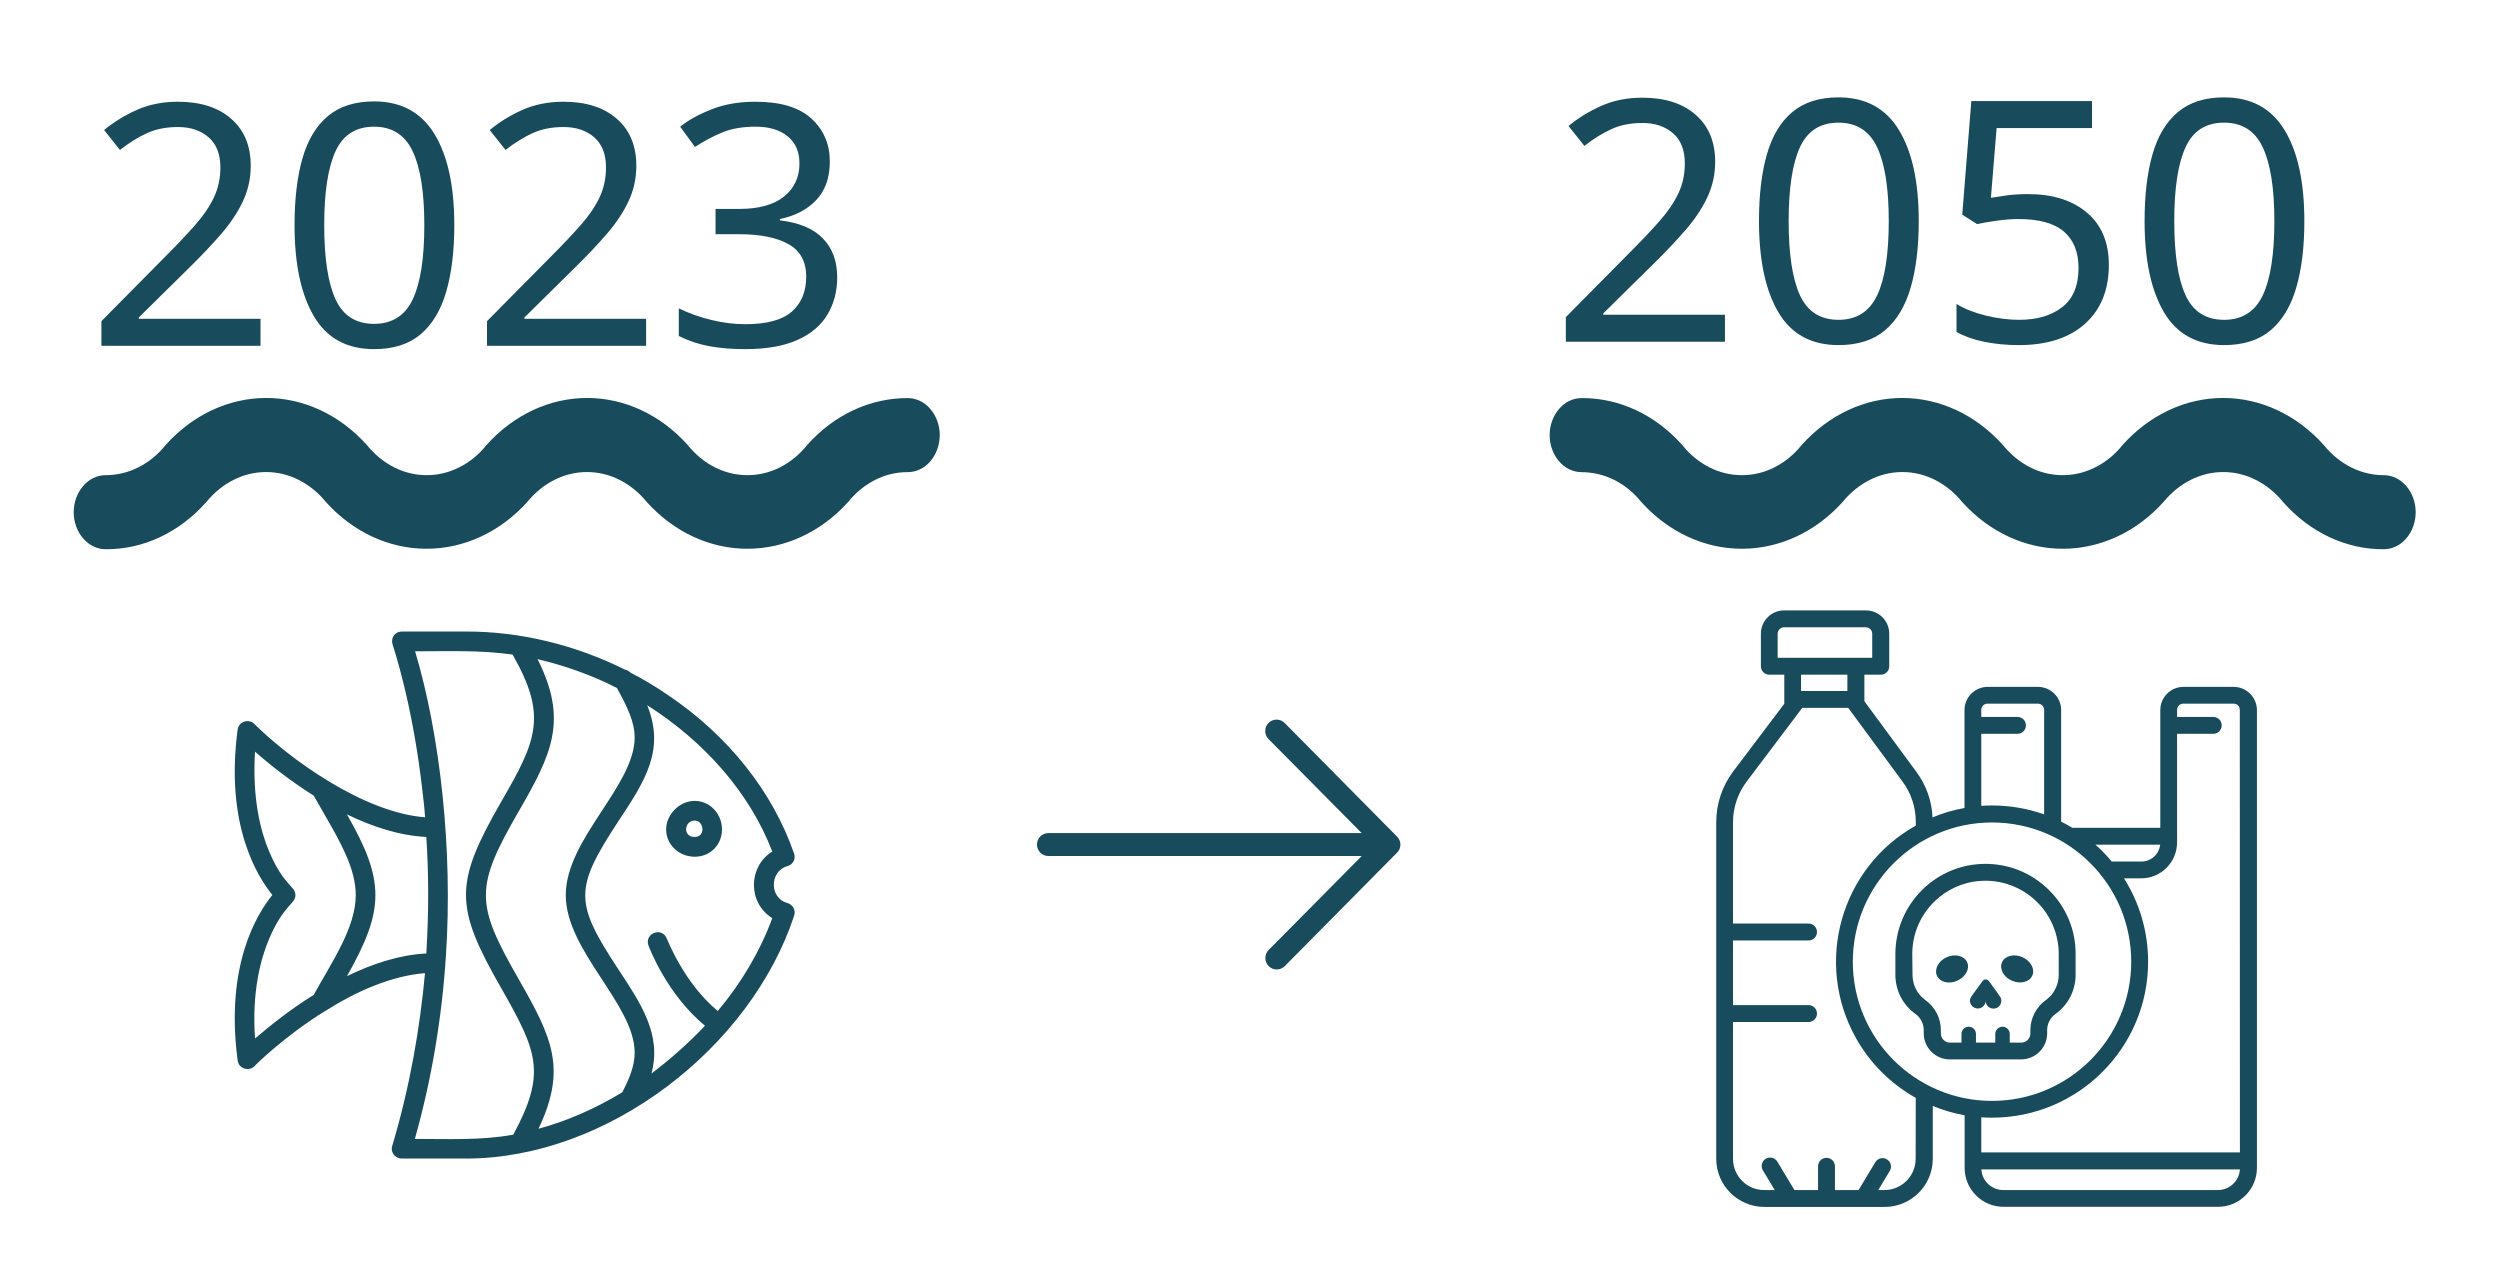
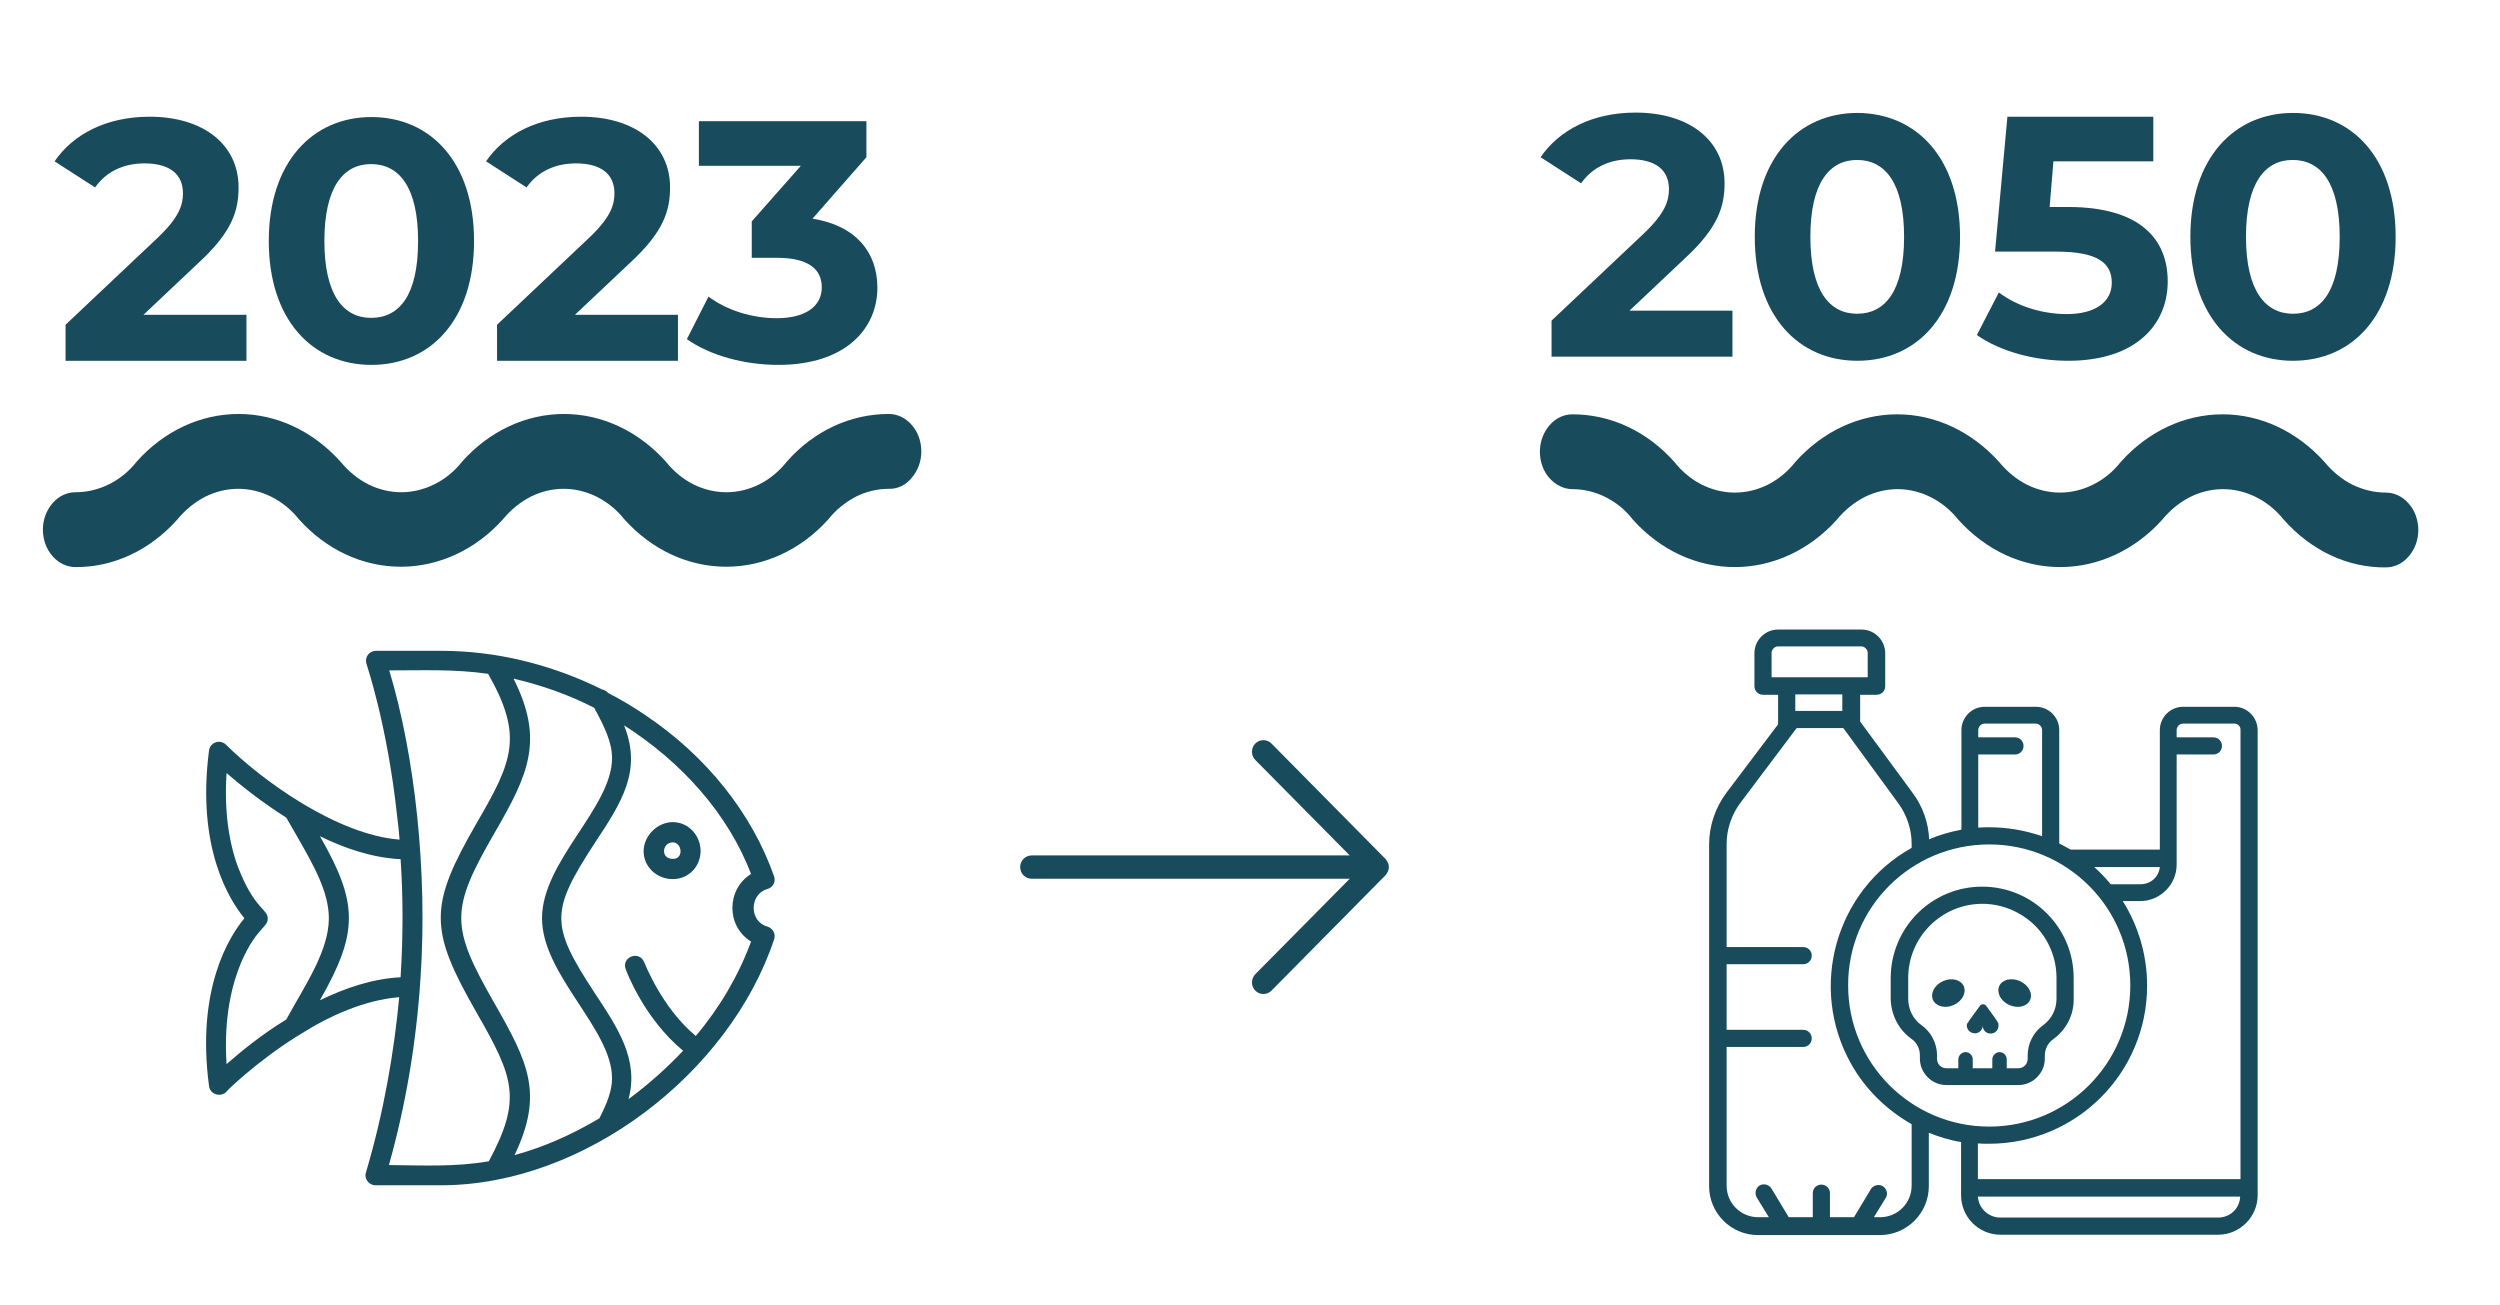
- <svg xmlns="http://www.w3.org/2000/svg" version="1.1" id="Layer_1" x="0px" y="0px" viewBox="0 0 2072.4 1061.3" style="enable-background:new 0 0 2072.4 1061.3;" xml:space="preserve">
+ <svg xmlns="http://www.w3.org/2000/svg" version="1.1" id="Layer_1" x="0px" y="0px" viewBox="0 0 728.3 380" style="enable-background:new 0 0 728.3 380;" xml:space="preserve">
  <style type="text/css">
	.st0{fill:#184B5C;}
	.st1{fill-rule:evenodd;clip-rule:evenodd;fill:#184B5C;}
- 	.st2{font-family:'Montserrat-Bold';}
- 	.st3{font-size:279.413px;}
+ 	.st2{enable-background:new    ;}
</style>
  <g id="toxic_from_plastic">
-     <path class="st0" d="M1851.7,569.4h-41.7c-10.6,0-19.2,8.6-19.2,19.2v97.6h-72.9c-3-1.8-6.1-3.5-9.3-5.1v-92.5   c0-10.6-8.6-19.2-19.2-19.2h-41.7c-10.6,0-19.2,8.6-19.2,19.2v81.2c-9.1,1.6-18,4.2-26.5,7.8c-0.6-13.7-5.3-26.9-13.5-37.9   l-43-58.4v-22h13.6c3.9,0,7-3.1,7-7v-27c0-10.7-8.7-19.3-19.3-19.3h-67.8c-10.7,0-19.3,8.7-19.3,19.3v27c0,3.9,3.1,7,7,7h12.4v24.1   l-42.3,56c-9.1,12.1-14.1,26.8-14.1,42v279.2c0,22,17.9,39.9,39.9,39.9h99.7c22,0,39.9-17.9,39.9-39.9v-43.8   c8.5,3.5,17.3,6.1,26.4,7.7v43.6c0,17.8,14.4,32.3,32.2,32.3h177.9c17.8,0,32.2-14.5,32.2-32.3V588.6   C1870.8,578,1862.2,569.4,1851.7,569.4z M1790.7,700.2c-0.9,8-7.6,14-15.6,14h-24.5c-4.2-5-8.7-9.7-13.6-14H1790.7z M1651.3,681.8   c63.7,0,115.4,51.7,115.4,115.4s-51.7,115.4-115.4,115.4c-63.7,0-115.4-51.7-115.4-115.4C1536,733.5,1587.6,681.8,1651.3,681.8z    M1642.4,608.3h30c3.9,0,7-3.1,7-7c0-3.9-3.1-7-7-7h-30v-5.8c0-2.9,2.3-5.2,5.2-5.2h41.7c2.9,0,5.2,2.3,5.2,5.2v86.6   c-13.9-4.9-28.4-7.4-43.2-7.4c-3,0-6,0.1-8.9,0.3V608.3z M1473.6,545.3v-20c0-2.9,2.4-5.3,5.3-5.3l0,0h67.8c2.9,0,5.3,2.4,5.3,5.3   l0,0v20H1473.6z M1531.4,559.3v13.5H1493v-13.5H1531.4z M1588,960.6c0,14.3-11.6,25.9-25.9,25.9h-5.1l9.7-16.1   c1.9-3.4,0.6-7.6-2.8-9.5c-3.2-1.8-7.2-0.7-9.2,2.3l-14,23.3h-19.6v-19.7c0-3.9-3.1-7-7-7s-7,3.1-7,7l0,0v19.7h-19.6l-14-23.3   c-1.9-3.4-6.1-4.6-9.5-2.8c-3.4,1.9-4.6,6.1-2.8,9.5c0.1,0.2,0.2,0.3,0.3,0.5l9.7,16.1h-8.8c-14.3,0-25.8-11.6-25.8-25.9V847.2   h62.6c3.9,0,7-3.1,7-7c0-3.9-3.1-7-7-7h-62.6v-53.6h62.6c3.9,0,7-3.1,7-7c0-3.9-3.1-7-7-7h-62.6v-84.1c0-12.1,4-23.9,11.3-33.6   l46.1-61.1h38.1l45.1,61.2c7.1,9.6,10.9,21.2,10.9,33.1v3.3c-62.3,34.9-84.5,113.8-49.6,176.1c11.6,20.8,28.8,37.9,49.6,49.6   L1588,960.6z M1838.6,986.5h-178c-9.6,0-17.6-7.5-18.1-17.1h214.3C1856.2,979,1848.2,986.5,1838.6,986.5z M1856.8,955.3h-214.4   v-29.1c2.9,0.2,5.9,0.3,8.9,0.3c71.4,0,129.4-57.9,129.4-129.3c0-24.5-6.9-48.4-20-69.1h14.3c16.4,0,29.7-13.4,29.7-29.8v-90h30   c3.9,0,7-3.1,7-7s-3.1-7-7-7h-30v-5.8c0-2.9,2.3-5.2,5.2-5.2h41.7c2.9,0,5.2,2.3,5.1,5.2L1856.8,955.3z" />
-     <path class="st0" d="M1633.1,830.7c0.7,3.5,4,5.8,7.6,5.2c3.1-0.6,5.3-3.2,5.3-6.3c0,3.6,2.9,6.5,6.5,6.5c3.6,0,6.5-2.9,6.5-6.5   c0-0.8-0.1-1.6-0.4-2.3c-0.3-0.9-6.3-9.2-9.9-14.1c-1.1-1.4-3.1-1.8-4.5-0.7c-0.3,0.2-0.5,0.4-0.7,0.7l-9,12.4   c-0.2,0.3-0.4,0.6-0.6,1l0,0C1633.1,827.8,1632.8,829.3,1633.1,830.7z" />
-     <path class="st0" d="M1667.9,813c6.9,3,14.5,1.1,16.8-4.3c2.4-5.4-1.3-12.2-8.3-15.3c-6.9-3-14.5-1.1-16.8,4.3   C1657.2,803.2,1660.9,810,1667.9,813z" />
-     <path class="st0" d="M1622.4,813c6.9-3,10.7-9.9,8.3-15.3c-2.4-5.4-9.9-7.3-16.8-4.3c-6.9,3-10.6,9.9-8.3,15.3   C1608,814.2,1615.5,816.1,1622.4,813z" />
-     <path class="st0" d="M1587.7,840.4c4.4,3.1,7,8.2,7,13.5v2.7c0,11.9,9.7,21.6,21.6,21.6h59.1c11.9,0,21.6-9.7,21.6-21.6V854   c0-5.4,2.6-10.4,7-13.5c10.5-7.6,16.7-19.7,16.6-32.7v-17c0.1-19.8-7.8-38.8-21.9-52.8l0,0c-29.2-29.2-76.5-29.2-105.6,0   c-14,14-21.9,33-21.9,52.8v17C1571.1,820.7,1577.2,832.9,1587.7,840.4z M1585.2,790.8c0-33.5,27.2-60.7,60.7-60.7   c16.1,0,31.5,6.4,42.9,17.8l0,0c11.4,11.4,17.8,26.8,17.8,42.9v17c0.1,8.4-3.9,16.3-10.6,21.2c-8.1,5.7-12.9,15.1-12.9,25v2.7   c0,4.2-3.4,7.6-7.6,7.6h-9.5v-7.2c0-3.3-2.7-6-6-6s-6,2.7-6,6v7.2h-16v-7.2c0-3.3-2.7-6-6-6s-6,2.7-6,6v7.2h-9.5   c-4.2,0-7.6-3.4-7.6-7.6V854c0-9.9-4.8-19.3-12.9-25c-6.8-4.9-10.7-12.8-10.6-21.2L1585.2,790.8z" />
+     <g>
+       <path class="st0" d="M650.9,205.9H636c-3.8,0-6.8,3.1-6.8,6.8v34.8h-26c-1.1-0.6-2.2-1.2-3.3-1.8v-33c0-3.8-3.1-6.8-6.8-6.8h-14.9    c-3.8,0-6.8,3.1-6.8,6.8v29c-3.2,0.6-6.4,1.5-9.4,2.8c-0.2-4.9-1.9-9.6-4.8-13.5l-15.3-20.8v-7.8h4.8c1.4,0,2.5-1.1,2.5-2.5v-9.6    c0-3.8-3.1-6.9-6.9-6.9H518c-3.8,0-6.9,3.1-6.9,6.9v9.6c0,1.4,1.1,2.5,2.5,2.5h4.4v8.6l-15.1,20c-3.2,4.3-5,9.6-5,15v99.6    c0,7.8,6.4,14.2,14.2,14.2h35.6c7.8,0,14.2-6.4,14.2-14.2v-15.6c3,1.2,6.2,2.2,9.4,2.7v15.5c0,6.3,5.1,11.5,11.5,11.5h63.4    c6.3,0,11.5-5.2,11.5-11.5V212.8C657.7,209,654.7,205.9,650.9,205.9z M629.2,252.6c-0.3,2.9-2.7,5-5.6,5h-8.7    c-1.5-1.8-3.1-3.5-4.8-5H629.2z M579.5,246c22.7,0,41.1,18.4,41.1,41.1c0,22.7-18.4,41.1-41.1,41.1s-41.1-18.4-41.1-41.1    C538.3,264.4,556.7,246,579.5,246z M576.3,219.8H587c1.4,0,2.5-1.1,2.5-2.5c0-1.4-1.1-2.5-2.5-2.5h-10.7v-2.1c0-1,0.8-1.9,1.9-1.9    H593c1,0,1.9,0.8,1.9,1.9v30.9c-5-1.7-10.1-2.6-15.4-2.6c-1.1,0-2.1,0-3.2,0.1L576.3,219.8L576.3,219.8z M516.1,197.3v-7.1    c0-1,0.9-1.9,1.9-1.9l0,0h24.2c1,0,1.9,0.9,1.9,1.9l0,0v7.1H516.1z M536.7,202.3v4.8H523v-4.8H536.7z M556.9,345.4    c0,5.1-4.1,9.2-9.2,9.2h-1.8l3.5-5.7c0.7-1.2,0.2-2.7-1-3.4c-1.1-0.6-2.6-0.2-3.3,0.8l-5,8.3h-7v-7c0-1.4-1.1-2.5-2.5-2.5    s-2.5,1.1-2.5,2.5l0,0v7h-7l-5-8.3c-0.7-1.2-2.2-1.6-3.4-1c-1.2,0.7-1.6,2.2-1,3.4c0,0.1,0.1,0.1,0.1,0.2l3.5,5.7h-3.1    c-5.1,0-9.2-4.1-9.2-9.2V305h22.3c1.4,0,2.5-1.1,2.5-2.5c0-1.4-1.1-2.5-2.5-2.5h-22.3v-19.1h22.3c1.4,0,2.5-1.1,2.5-2.5    c0-1.4-1.1-2.5-2.5-2.5h-22.3v-30c0-4.3,1.4-8.5,4-12l16.4-21.8h13.6L553,234c2.5,3.4,3.9,7.6,3.9,11.8v1.2    c-22.2,12.4-30.1,40.6-17.7,62.8c4.1,7.4,10.3,13.5,17.7,17.7L556.9,345.4z M646.2,354.7h-63.5c-3.4,0-6.3-2.7-6.5-6.1h76.4    C652.5,352,649.7,354.7,646.2,354.7z M652.7,343.5h-76.5v-10.4c1,0.1,2.1,0.1,3.2,0.1c25.5,0,46.1-20.6,46.1-46.1    c0-8.7-2.5-17.3-7.1-24.6h5.1c5.8,0,10.6-4.8,10.6-10.6v-32.1h10.7c1.4,0,2.5-1.1,2.5-2.5c0-1.4-1.1-2.5-2.5-2.5h-10.7v-2.1    c0-1,0.8-1.9,1.9-1.9h14.9c1,0,1.9,0.8,1.8,1.9L652.7,343.5z" />
+     </g>
+     <g>
+       <path class="st0" d="M573,299.1c0.2,1.2,1.4,2.1,2.7,1.9c1.1-0.2,1.9-1.1,1.9-2.2c0,1.3,1,2.3,2.3,2.3s2.3-1,2.3-2.3    c0-0.3,0-0.6-0.1-0.8c-0.1-0.3-2.2-3.3-3.5-5c-0.4-0.5-1.1-0.6-1.6-0.2c-0.1,0.1-0.2,0.1-0.2,0.2l-3.2,4.4    c-0.1,0.1-0.1,0.2-0.2,0.4l0,0C573,298.1,572.9,298.6,573,299.1z" />
+     </g>
+     <g>
+       <path class="st0" d="M585.4,292.8c2.5,1.1,5.2,0.4,6-1.5c0.9-1.9-0.5-4.4-3-5.5c-2.5-1.1-5.2-0.4-6,1.5    C581.6,289.3,582.9,291.7,585.4,292.8z" />
+     </g>
+     <g>
+       <path class="st0" d="M569.1,292.8c2.5-1.1,3.8-3.5,3-5.5c-0.9-1.9-3.5-2.6-6-1.5c-2.5,1.1-3.8,3.5-3,5.5    C564,293.2,566.7,293.9,569.1,292.8z" />
+     </g>
+     <g>
+       <path class="st0" d="M556.8,302.6c1.6,1.1,2.5,2.9,2.5,4.8v1c0,4.2,3.5,7.7,7.7,7.7H588c4.2,0,7.7-3.5,7.7-7.7v-0.9    c0-1.9,0.9-3.7,2.5-4.8c3.7-2.7,6-7,5.9-11.7v-6.1c0-7.1-2.8-13.8-7.8-18.8l0,0c-10.4-10.4-27.3-10.4-37.7,0    c-5,5-7.8,11.8-7.8,18.8v6.1C550.9,295.5,553,299.9,556.8,302.6z M555.9,284.9c0-11.9,9.7-21.6,21.6-21.6c5.7,0,11.2,2.3,15.3,6.3    l0,0c4.1,4.1,6.3,9.6,6.3,15.3v6.1c0,3-1.4,5.8-3.8,7.6c-2.9,2-4.6,5.4-4.6,8.9v1c0,1.5-1.2,2.7-2.7,2.7h-3.4v-2.6    c0-1.2-1-2.1-2.1-2.1s-2.1,1-2.1,2.1v2.6h-5.7v-2.6c0-1.2-1-2.1-2.1-2.1s-2.1,1-2.1,2.1v2.6H567c-1.5,0-2.7-1.2-2.7-2.7v-1    c0-3.5-1.7-6.9-4.6-8.9c-2.4-1.7-3.8-4.6-3.8-7.6L555.9,284.9z" />
+     </g>
  </g>
-   <path class="st0" d="M1311.1,391.4c9.3,0,18.5,2.2,27,6.4c8.5,4.3,16.2,10.5,22.5,18.4c22.5,24.9,52.3,38.7,83.4,38.7  c31.1,0,61-13.9,83.4-38.7c6.4-7.8,14-14.1,22.6-18.4c8.5-4.3,17.7-6.5,27-6.5s18.5,2.2,27,6.5c8.5,4.3,16.2,10.5,22.6,18.4  c22.5,24.9,52.3,38.7,83.4,38.7c31.1,0,61-13.9,83.4-38.7c6.4-7.8,14-14.1,22.6-18.4c8.5-4.3,17.7-6.5,27-6.5c9.3,0,18.5,2.2,27,6.5  c8.5,4.3,16.2,10.5,22.6,18.4c22.3,25.2,52.3,39.3,83.4,39.1c7,0,13.8-3.2,18.7-9c5-5.8,7.8-13.6,7.8-21.7c0-8.1-2.8-15.9-7.8-21.7  c-5-5.8-11.7-9-18.7-9c-9.3,0-18.5-2.2-27.1-6.5c-8.5-4.3-16.2-10.6-22.6-18.5c-22.4-25-52.3-39-83.4-39c-31.1,0-61,14-83.4,39  c-6.3,7.9-14,14.2-22.6,18.5c-8.5,4.3-17.7,6.5-27,6.5s-18.5-2.2-27-6.5c-8.5-4.3-16.2-10.6-22.6-18.5c-22.4-25-52.3-39-83.4-39  c-31.1,0-61,14-83.4,39c-6.3,7.9-14,14.2-22.5,18.5c-8.5,4.3-17.7,6.5-27,6.5c-9.3,0-18.5-2.2-27-6.5c-8.5-4.3-16.2-10.6-22.5-18.5  c-22.3-25.1-52.3-39.1-83.4-38.9c-7,0-13.8,3.2-18.7,9c-5,5.8-7.8,13.6-7.8,21.7c0,8.1,2.8,15.9,7.8,21.7  C1297.3,388.2,1304.1,391.4,1311.1,391.4z" />
+   <g>
+     <path class="st0" d="M458.1,142.5c3.3,0,6.6,0.8,9.6,2.3c3,1.5,5.8,3.7,8,6.6c8,8.9,18.6,13.8,29.7,13.8c11.1,0,21.8-5,29.7-13.8   c2.3-2.8,5-5,8.1-6.6c3-1.5,6.3-2.3,9.6-2.3c3.3,0,6.6,0.8,9.6,2.3s5.8,3.7,8.1,6.6c8,8.9,18.6,13.8,29.7,13.8s21.8-5,29.7-13.8   c2.3-2.8,5-5,8.1-6.6c3-1.5,6.3-2.3,9.6-2.3c3.3,0,6.6,0.8,9.6,2.3s5.8,3.7,8.1,6.6c8,9,18.6,14,29.7,13.9c2.5,0,4.9-1.1,6.7-3.2   c1.8-2.1,2.8-4.8,2.8-7.7s-1-5.7-2.8-7.7c-1.8-2.1-4.2-3.2-6.7-3.2c-3.3,0-6.6-0.8-9.7-2.3c-3-1.5-5.8-3.8-8.1-6.6   c-8-8.9-18.6-13.9-29.7-13.9c-11.1,0-21.8,5-29.7,13.9c-2.2,2.8-5,5.1-8.1,6.6c-3,1.5-6.3,2.3-9.6,2.3s-6.6-0.8-9.6-2.3   c-3-1.5-5.8-3.8-8.1-6.6c-8-8.9-18.6-13.9-29.7-13.9c-11.1,0-21.8,5-29.7,13.9c-2.2,2.8-5,5.1-8,6.6s-6.3,2.3-9.6,2.3   c-3.3,0-6.6-0.8-9.6-2.3s-5.8-3.8-8-6.6c-8-9-18.6-13.9-29.7-13.9c-2.5,0-4.9,1.1-6.7,3.2c-1.8,2.1-2.8,4.8-2.8,7.7   c0,2.9,1,5.7,2.8,7.7C453.2,141.3,455.6,142.5,458.1,142.5z" />
+   </g>
  <g id="Layer_x0020_1">
-     <path class="st1" d="M386.3,960.4H333c-5.4,0-9.5-5.2-7.9-10.3c15-50.3,23.1-98.8,27.2-143.4c-28,2.2-56.9,15.2-80.8,30.2   c-0.8,0.5-1.6,1.1-2.7,1.6c-33.5,20.9-57.7,44.9-57.9,45.4c-4.4,4.4-13.1,2.2-13.9-4.9c-10.6-79.4,16.6-122.2,28.8-137.1   c-12.2-15-39.4-57.7-28.8-137.1c0.8-6.5,9-9.5,13.9-4.6c29.4,29.1,90.6,73.5,141.5,77.3c-0.5-6.8-1.1-13.1-1.9-19   c-8.2-75.4-25-123.8-25-124.1c-1.9-6.3,2.4-10.9,7.6-10.9h53.6c44.3,0,89.8,10.9,131.4,31.6c1.9,0.3,3.5,1.4,4.9,2.7   c10.3,5.2,20.1,11.2,29.7,17.7c50.6,33.7,87.9,80.8,105.6,132.2c1.6,4.4-1.1,9.2-5.7,10.3c-15,4.4-14.7,26.7,0,30.5   c4.6,1.4,7.3,6,5.7,10.6C622.2,868.5,503.8,960.4,386.3,960.4z M584.4,850.3c-31.6-26.1-46.2-64.7-46.8-66.4   c-3.8-10.1,11.2-16.1,15.2-5.7c0.3,0.3,14.1,36.7,42.2,59.9c19.6-23.4,35.1-49.5,45.2-77c-20.7-12.8-19.9-43,0-55.2   c-18.8-49-56.6-91.4-103.7-121.3c15,37-1.6,62.6-24.2,96.6c-36.2,55.5-36.2,66.7,0,121.9c19,28.8,36.5,54.7,27.7,86.8   C555.8,878,570.8,864.7,584.4,850.3z M515.8,905.5c6.3-12,10.3-22.3,10.3-32.9c0-40-57.1-84.3-57.1-130.6   c0-46.5,57.1-90.6,57.1-130.6c0-13.1-6.3-25.8-14.7-41.1c-20.7-10.6-43-18.5-65.8-23.9c25.3,50.3,12.2,78.1-15.5,126   c-36.5,63.1-36.2,76.4-0.3,139c28,49,40.3,74.3,16.6,124.3C470.4,929.2,493.8,918.8,515.8,905.5z M575.9,710.2   c-13.1,0-23.7-10.1-23.7-22.6s11.2-23.7,23.7-23.7s22.6,10.6,22.6,23.7C598.5,700.4,588.7,710.2,575.9,710.2z M575.9,680.2   c-8.7,0-10.3,13.6,0,13.6C585.2,693.8,583.6,680.2,575.9,680.2z M260.1,824.7c14.7-26.9,34.8-55.5,34.8-82.7   c0-22-12.8-44.1-26.4-67.7c-2.7-4.9-5.7-9.8-8.4-14.7c-20.7-13.1-37.8-26.9-48.7-36.5c-2.4,38.6,4.6,66.1,11.7,82.7   c12.2,28.8,21.8,28.6,21.8,36.2s-9.5,7.6-21.8,36.2c-7.1,16.9-14.4,44.1-11.7,82.7C222.3,851.6,239.4,837.5,260.1,824.7z    M287.6,675.1c31.6,55.2,31.3,78.9,0,134.1c20.7-10.1,43.3-17.7,65.8-18.8c2.2-35.6,1.9-68,0-96.6   C330.8,692.7,308.2,685.1,287.6,675.1z M425.5,940.6c27.5-51.1,20.1-68.6-9.8-121.1c-39.2-68.3-39.2-87.1,0-155.3   c29.4-50.6,38.1-71,9.2-121.6c-26.9-3.8-53.9-2.7-80.8-2.7c20.9,69.9,31.3,164.9,25.6,251.6c-3.3,52.2-12,103.7-25.8,152.6   C371.4,944.1,398.3,945.5,425.5,940.6z" />
+     <g>
+       <path class="st1" d="M128.4,345.3h-19c-1.9,0-3.4-1.9-2.8-3.7c5.3-17.9,8.2-35.2,9.7-51.1c-10,0.8-20.3,5.4-28.8,10.8    c-0.3,0.2-0.6,0.4-1,0.6c-11.9,7.5-20.6,16-20.6,16.2c-1.6,1.6-4.7,0.8-5-1.7c-3.8-28.3,5.9-43.6,10.3-48.9    c-4.4-5.3-14-20.6-10.3-48.9c0.3-2.3,3.2-3.4,5-1.6c10.5,10.4,32.3,26.2,50.5,27.6c-0.2-2.4-0.4-4.7-0.7-6.8    c-2.9-26.9-8.9-44.1-8.9-44.3c-0.7-2.2,0.9-3.9,2.7-3.9h19.1c15.8,0,32,3.9,46.9,11.3c0.7,0.1,1.2,0.5,1.7,1    c3.7,1.9,7.2,4,10.6,6.3c18,12,31.3,28.8,37.7,47.1c0.6,1.6-0.4,3.3-2,3.7c-5.3,1.6-5.2,9.5,0,10.9c1.6,0.5,2.6,2.1,2,3.8    C212.5,312.6,170.3,345.3,128.4,345.3z M199,306.1c-11.3-9.3-16.5-23.1-16.7-23.7c-1.4-3.6,4-5.7,5.4-2c0.1,0.1,5,13.1,15,21.4    c7-8.3,12.5-17.7,16.1-27.5c-7.4-4.6-7.1-15.3,0-19.7c-6.7-17.5-20.2-32.6-37-43.3c5.3,13.2-0.6,22.3-8.6,34.4    c-12.9,19.8-12.9,23.8,0,43.5c6.8,10.3,13,19.5,9.9,31C188.8,316,194.2,311.2,199,306.1z M174.6,325.8c2.2-4.3,3.7-8,3.7-11.7    c0-14.3-20.4-30.1-20.4-46.6c0-16.6,20.4-32.3,20.4-46.6c0-4.7-2.2-9.2-5.2-14.7c-7.4-3.8-15.3-6.6-23.5-8.5    c9,17.9,4.4,27.8-5.5,44.9c-13,22.5-12.9,27.2-0.1,49.6c10,17.5,14.4,26.5,5.9,44.3C158.4,334.2,166.7,330.5,174.6,325.8z     M196,256.1c-4.7,0-8.5-3.6-8.5-8.1c0-4.5,4-8.5,8.5-8.5s8.1,3.8,8.1,8.5C204,252.6,200.5,256.1,196,256.1z M196,245.4    c-3.1,0-3.7,4.8,0,4.8C199.3,250.3,198.7,245.4,196,245.4z M83.4,297c5.2-9.6,12.4-19.8,12.4-29.5c0-7.8-4.6-15.7-9.4-24.1    c-1-1.7-2-3.5-3-5.2c-7.4-4.7-13.5-9.6-17.4-13c-0.9,13.8,1.6,23.6,4.2,29.5c4.4,10.3,7.8,10.2,7.8,12.9c0,2.7-3.4,2.7-7.8,12.9    c-2.5,6-5.1,15.7-4.2,29.5C69.9,306.6,76,301.5,83.4,297z M93.2,243.6c11.3,19.7,11.2,28.1,0,47.8c7.4-3.6,15.4-6.3,23.5-6.7    c0.8-12.7,0.7-24.2,0-34.4C108.6,249.9,100.5,247.2,93.2,243.6z M142.4,338.3c9.8-18.2,7.2-24.5-3.5-43.2c-14-24.4-14-31.1,0-55.4    c10.5-18,13.6-25.3,3.3-43.4c-9.6-1.4-19.2-1-28.8-1c7.5,24.9,11.2,58.8,9.1,89.7c-1.2,18.6-4.3,37-9.2,54.4    C123.1,339.5,132.7,340,142.4,338.3z" />
+     </g>
  </g>
-   <path class="st0" d="M771.2,382.4c5-5.8,7.8-13.6,7.8-21.7c0-8.1-2.8-15.9-7.8-21.7c-5-5.8-11.7-9-18.7-9  c-31.1-0.1-61.1,13.8-83.4,38.9c-6.3,7.9-14,14.2-22.5,18.5c-8.5,4.3-17.7,6.5-27,6.5s-18.5-2.2-27-6.5  c-8.5-4.3-16.2-10.6-22.5-18.5c-22.4-25-52.3-39-83.4-39s-61,14-83.4,39c-6.3,7.9-14,14.2-22.6,18.5c-8.5,4.3-17.7,6.5-27,6.5  c-9.3,0-18.5-2.2-27-6.5c-8.5-4.3-16.2-10.6-22.6-18.5c-22.4-25-52.3-39-83.4-39c-31.1,0-61,14-83.4,39c-6.3,7.9-14,14.2-22.6,18.5  c-8.5,4.3-17.8,6.5-27.1,6.5c-7,0-13.8,3.2-18.7,9c-5,5.8-7.8,13.6-7.8,21.7c0,8.1,2.8,15.9,7.8,21.7c5,5.8,11.7,9,18.7,9  c31.2,0.2,61.1-13.9,83.4-39.1c6.4-7.8,14-14.1,22.6-18.4c8.5-4.3,17.7-6.5,27-6.5c9.3,0,18.5,2.2,27,6.5  c8.5,4.3,16.2,10.5,22.6,18.4c22.5,24.9,52.3,38.7,83.4,38.7c31.1,0,61-13.9,83.4-38.7c6.4-7.8,14-14.1,22.6-18.4  c8.5-4.3,17.7-6.5,27-6.5s18.5,2.2,27,6.5c8.5,4.3,16.2,10.5,22.6,18.4c22.5,24.9,52.3,38.7,83.4,38.7c31.1,0,61-13.9,83.4-38.7  c6.3-7.9,14-14.1,22.5-18.4c8.5-4.3,17.7-6.5,27-6.4C759.5,391.4,766.3,388.2,771.2,382.4z" />
-   <text transform="matrix(1 0 0 1 1284.615 283.2764)" class="st0 st2 st3">2050</text>
-   <text transform="matrix(1 0 0 1 70.6554 286.6275)" class="st0 st2 st3">2023</text>
-   <path id="Arrow_Forward" class="st1" d="M1160.9,700.2c0-2.5-1-4.9-2.8-6.7l-93.2-94.2c-3.7-3.7-9.6-3.7-13.3,0  c-3.7,3.7-3.7,9.7,0,13.4l77.2,77.9H869c-5.2,0-9.4,4.3-9.4,9.5s4.2,9.5,9.4,9.5h259.8l-77.1,77.9c-3.7,3.7-3.7,9.7,0,13.4  c3.7,3.7,9.6,3.7,13.3,0l93.2-94.2C1159.9,705.1,1160.9,702.7,1160.9,700.2z" />
+   <g>
+     <path class="st0" d="M265.6,139.2c1.8-2.1,2.8-4.8,2.8-7.7c0-2.9-1-5.7-2.8-7.7c-1.8-2.1-4.2-3.2-6.7-3.2   c-11.1,0-21.8,4.9-29.7,13.9c-2.2,2.8-5,5.1-8,6.6c-3,1.5-6.3,2.3-9.6,2.3s-6.6-0.8-9.6-2.3s-5.8-3.8-8-6.6   c-8-8.9-18.6-13.9-29.7-13.9c-11.1,0-21.8,5-29.7,13.9c-2.2,2.8-5,5.1-8.1,6.6c-3,1.5-6.3,2.3-9.6,2.3c-3.3,0-6.6-0.8-9.6-2.3   c-3-1.5-5.8-3.8-8.1-6.6c-8-8.9-18.6-13.9-29.7-13.9s-21.8,5-29.7,13.9c-2.2,2.8-5,5.1-8.1,6.6c-3,1.5-6.3,2.3-9.7,2.3   c-2.5,0-4.9,1.1-6.7,3.2c-1.8,2.1-2.8,4.8-2.8,7.7s1,5.7,2.8,7.7c1.8,2.1,4.2,3.2,6.7,3.2c11.1,0.1,21.8-5,29.7-13.9   c2.3-2.8,5-5,8.1-6.6c3-1.5,6.3-2.3,9.6-2.3s6.6,0.8,9.6,2.3c3,1.5,5.8,3.7,8.1,6.6c8,8.9,18.6,13.8,29.7,13.8s21.8-5,29.7-13.8   c2.3-2.8,5-5,8.1-6.6c3-1.5,6.3-2.3,9.6-2.3s6.6,0.8,9.6,2.3s5.8,3.7,8.1,6.6c8,8.9,18.6,13.8,29.7,13.8c11.1,0,21.8-5,29.7-13.8   c2.2-2.8,5-5,8-6.6c3-1.5,6.3-2.3,9.6-2.3C261.5,142.5,263.9,141.3,265.6,139.2z" />
+   </g>
+   <g class="st2">
+     <path class="st0" d="M504.7,90.7v13.2H452V93.4L478.9,68c6.2-5.9,7.3-9.5,7.3-12.9c0-5.5-3.8-8.7-11.2-8.7c-6,0-11.1,2.3-14.4,7   l-11.8-7.6c5.4-7.9,15.1-13,27.7-13c15.5,0,25.9,8,25.9,20.6c0,6.8-1.9,13-11.7,22l-16,15.1H504.7z" />
+     <path class="st0" d="M511.2,69c0-23,12.8-36.1,29.9-36.1C558.3,33,571,46,571,69s-12.7,36.1-29.9,36.1   C523.9,105.1,511.2,92,511.2,69z M554.7,69c0-15.8-5.6-22.4-13.7-22.4c-8,0-13.6,6.6-13.6,22.4s5.6,22.4,13.6,22.4   C549.1,91.4,554.7,84.9,554.7,69z" />
+     <path class="st0" d="M631.5,82c0,12.4-9.1,23.1-29,23.1c-9.7,0-19.8-2.7-26.6-7.5l6.4-12.4c5.3,4,12.6,6.3,19.8,6.3   c8.1,0,13.1-3.4,13.1-9.1c0-5.5-3.6-9.1-16.2-9.1h-17.8l3.6-39.3h42.5v13h-29.1l-1.1,13.3h5.7C623.4,60.4,631.5,69.6,631.5,82z" />
+     <path class="st0" d="M638.1,69c0-23,12.8-36.1,29.9-36.1c17.2,0,29.9,13.1,29.9,36.1s-12.7,36.1-29.9,36.1   C650.9,105.1,638.1,92,638.1,69z M681.6,69c0-15.8-5.6-22.4-13.7-22.4c-8,0-13.6,6.6-13.6,22.4S660,91.4,668,91.4   C676.1,91.4,681.6,84.9,681.6,69z" />
+   </g>
+   <g class="st2">
+     <path class="st0" d="M71.8,91.9v13.2H19.1V94.6L46,69.2c6.2-5.9,7.3-9.5,7.3-12.9c0-5.5-3.8-8.7-11.2-8.7c-6,0-11.1,2.3-14.4,7   l-11.8-7.6c5.4-7.9,15.1-13,27.7-13c15.5,0,25.9,8,25.9,20.6c0,6.8-1.9,13-11.7,22l-16,15.1H71.8z" />
+     <path class="st0" d="M78.3,70.2c0-23,12.8-36.1,29.9-36.1c17.2,0,29.9,13.1,29.9,36.1s-12.7,36.1-29.9,36.1   C91,106.3,78.3,93.2,78.3,70.2z M121.8,70.2c0-15.8-5.6-22.4-13.7-22.4c-8,0-13.6,6.6-13.6,22.4s5.6,22.4,13.6,22.4   C116.3,92.6,121.8,86.1,121.8,70.2z" />
+     <path class="st0" d="M197.5,91.9v13.2h-52.7V94.6l26.9-25.4c6.2-5.9,7.3-9.5,7.3-12.9c0-5.5-3.8-8.7-11.2-8.7c-6,0-11.1,2.3-14.4,7   l-11.8-7.6c5.4-7.9,15.1-13,27.7-13c15.5,0,25.9,8,25.9,20.6c0,6.8-1.9,13-11.7,22l-16,15.1H197.5z" />
+     <path class="st0" d="M255.6,83.8c0,11.8-9.1,22.5-28.9,22.5c-9.8,0-19.8-2.7-26.6-7.5l6.3-12.4c5.3,4,12.7,6.3,19.9,6.3   c8.1,0,13.1-3.3,13.1-9c0-5.3-3.9-8.6-13.1-8.6H219V64.5l14.3-16.2h-29.7v-13h48.8v10.5l-15.7,17.9   C249.3,65.7,255.6,73.5,255.6,83.8z" />
+   </g>
+   <g id="Arrow_Forward">
+     <path class="st1" d="M404.6,252.6c0-0.9-0.4-1.7-1-2.4l-33.2-33.6c-1.3-1.3-3.4-1.3-4.7,0c-1.3,1.3-1.3,3.5,0,4.8l27.5,27.8h-92.6   c-1.9,0-3.4,1.5-3.4,3.4s1.5,3.4,3.4,3.4h92.6l-27.5,27.8c-1.3,1.3-1.3,3.5,0,4.8s3.4,1.3,4.7,0l33.2-33.6   C404.2,254.3,404.6,253.5,404.6,252.6z" />
+   </g>
</svg>
